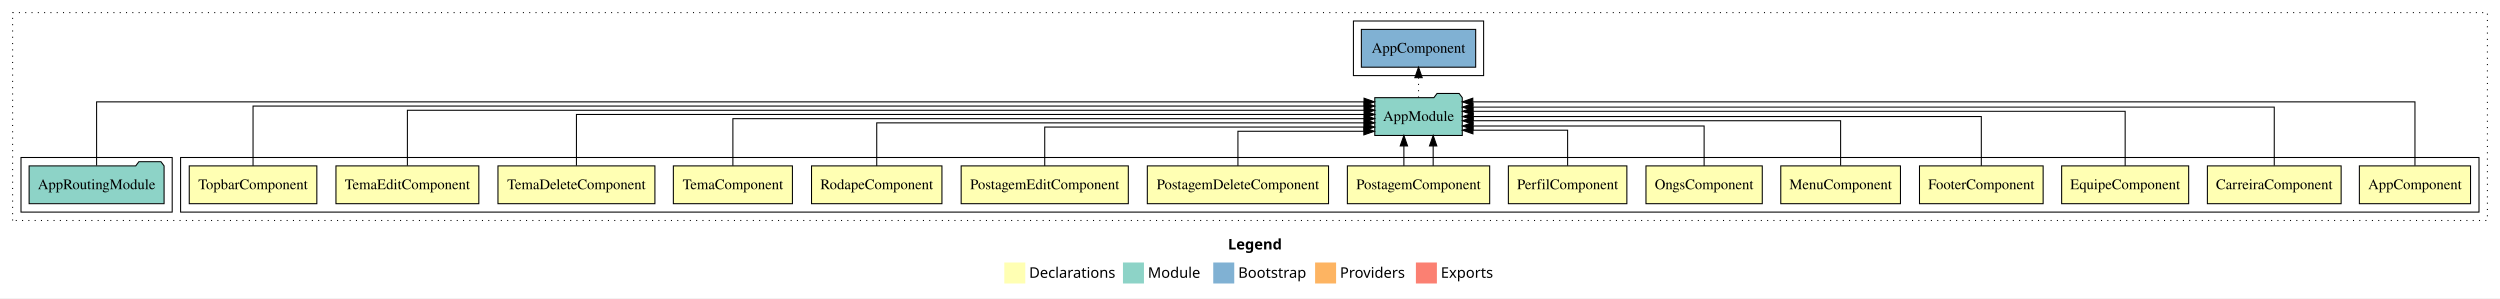
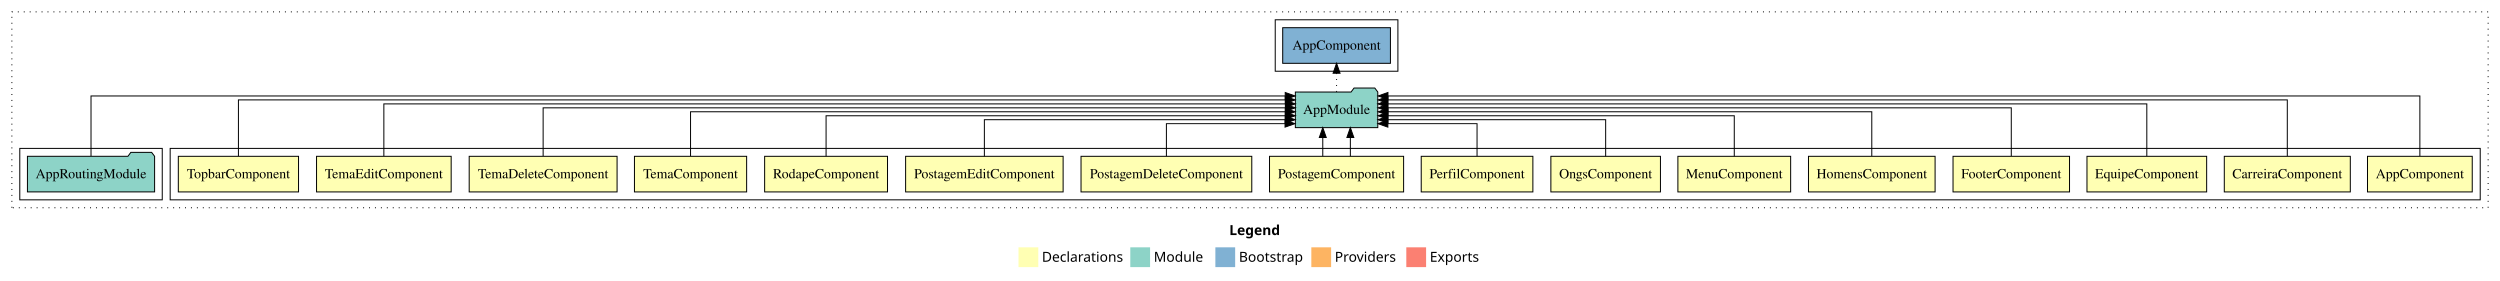
- <svg xmlns="http://www.w3.org/2000/svg" width="2381pt" height="284pt" viewBox="0.00 0.00 2381.00 284.00">
+ <svg xmlns="http://www.w3.org/2000/svg" width="2527pt" height="284pt" viewBox="0.00 0.00 2527.00 284.00">
  <g id="graph0" class="graph" transform="scale(1 1) rotate(0) translate(4 280)">
-     <polygon fill="white" stroke="transparent" points="-4,4 -4,-280 2377,-280 2377,4 -4,4" />
-     <text text-anchor="start" x="1165.51" y="-42.4" font-family="sans-serif" font-weight="bold" font-size="14.00">Legend</text>
-     <polygon fill="#ffffb3" stroke="transparent" points="952.5,-10 952.5,-30 972.5,-30 972.5,-10 952.5,-10" />
-     <text text-anchor="start" x="976.13" y="-15.4" font-family="sans-serif" font-size="14.00">  Declarations</text>
-     <polygon fill="#8dd3c7" stroke="transparent" points="1065.5,-10 1065.5,-30 1085.5,-30 1085.5,-10 1065.5,-10" />
-     <text text-anchor="start" x="1089.23" y="-15.4" font-family="sans-serif" font-size="14.00">  Module</text>
-     <polygon fill="#80b1d3" stroke="transparent" points="1151.5,-10 1151.5,-30 1171.5,-30 1171.5,-10 1151.5,-10" />
-     <text text-anchor="start" x="1175.28" y="-15.4" font-family="sans-serif" font-size="14.00">  Bootstrap</text>
-     <polygon fill="#fdb462" stroke="transparent" points="1248.5,-10 1248.5,-30 1268.5,-30 1268.5,-10 1248.5,-10" />
-     <text text-anchor="start" x="1272.17" y="-15.4" font-family="sans-serif" font-size="14.00">  Providers</text>
-     <polygon fill="#fb8072" stroke="transparent" points="1344.5,-10 1344.5,-30 1364.5,-30 1364.5,-10 1344.5,-10" />
-     <text text-anchor="start" x="1368.23" y="-15.4" font-family="sans-serif" font-size="14.00">  Exports</text>
+     <polygon fill="white" stroke="transparent" points="-4,4 -4,-280 2523,-280 2523,4 -4,4" />
+     <text text-anchor="start" x="1238.51" y="-42.4" font-family="sans-serif" font-weight="bold" font-size="14.00">Legend</text>
+     <polygon fill="#ffffb3" stroke="transparent" points="1025.5,-10 1025.5,-30 1045.5,-30 1045.5,-10 1025.5,-10" />
+     <text text-anchor="start" x="1049.13" y="-15.4" font-family="sans-serif" font-size="14.00">  Declarations</text>
+     <polygon fill="#8dd3c7" stroke="transparent" points="1138.5,-10 1138.5,-30 1158.5,-30 1158.5,-10 1138.5,-10" />
+     <text text-anchor="start" x="1162.23" y="-15.4" font-family="sans-serif" font-size="14.00">  Module</text>
+     <polygon fill="#80b1d3" stroke="transparent" points="1224.5,-10 1224.5,-30 1244.5,-30 1244.5,-10 1224.5,-10" />
+     <text text-anchor="start" x="1248.28" y="-15.4" font-family="sans-serif" font-size="14.00">  Bootstrap</text>
+     <polygon fill="#fdb462" stroke="transparent" points="1321.5,-10 1321.5,-30 1341.5,-30 1341.5,-10 1321.5,-10" />
+     <text text-anchor="start" x="1345.17" y="-15.4" font-family="sans-serif" font-size="14.00">  Providers</text>
+     <polygon fill="#fb8072" stroke="transparent" points="1417.5,-10 1417.5,-30 1437.5,-30 1437.5,-10 1417.5,-10" />
+     <text text-anchor="start" x="1441.23" y="-15.4" font-family="sans-serif" font-size="14.00">  Exports</text>
    <g id="clust1" class="cluster">
-       <polygon fill="none" stroke="black" stroke-dasharray="1,5" points="8,-70 8,-268 2365,-268 2365,-70 8,-70" />
+       <polygon fill="none" stroke="black" stroke-dasharray="1,5" points="8,-70 8,-268 2511,-268 2511,-70 8,-70" />
    </g>
    <g id="clust2" class="cluster">
-       <polygon fill="none" stroke="black" points="168,-78 168,-130 2357,-130 2357,-78 168,-78" />
+       <polygon fill="none" stroke="black" points="168,-78 168,-130 2503,-130 2503,-78 168,-78" />
    </g>
-     <g id="clust18" class="cluster">
+     <g id="clust19" class="cluster">
      <polygon fill="none" stroke="black" points="16,-78 16,-130 160,-130 160,-78 16,-78" />
    </g>
-     <g id="clust20" class="cluster">
+     <g id="clust21" class="cluster">
      <polygon fill="none" stroke="black" points="1285,-208 1285,-260 1409,-260 1409,-208 1285,-208" />
    </g>
    <g id="node1" class="node">
-       <polygon fill="#ffffb3" stroke="black" points="2348.94,-122 2243.06,-122 2243.06,-86 2348.94,-86 2348.94,-122" />
-       <text text-anchor="middle" x="2296" y="-99.8" font-family="Times,serif" font-size="14.00">AppComponent</text>
+       <polygon fill="#ffffb3" stroke="black" points="2494.94,-122 2389.06,-122 2389.06,-86 2494.94,-86 2494.94,-122" />
+       <text text-anchor="middle" x="2442" y="-99.8" font-family="Times,serif" font-size="14.00">AppComponent</text>
    </g>
-     <g id="node16" class="node">
+     <g id="node17" class="node">
      <polygon fill="#8dd3c7" stroke="black" points="1388.66,-187 1385.66,-191 1364.66,-191 1361.66,-187 1305.34,-187 1305.34,-151 1388.66,-151 1388.66,-187" />
      <text text-anchor="middle" x="1347" y="-164.8" font-family="Times,serif" font-size="14.00">AppModule</text>
    </g>
    <g id="edge1" class="edge">
-       <path fill="none" stroke="black" d="M2296,-122.32C2296,-145.66 2296,-183 2296,-183 2296,-183 1398.69,-183 1398.69,-183" />
-       <polygon fill="black" stroke="black" points="1398.69,-179.5 1388.69,-183 1398.69,-186.5 1398.69,-179.5" />
+       <path fill="none" stroke="black" d="M2442,-122.32C2442,-145.66 2442,-183 2442,-183 2442,-183 1398.92,-183 1398.92,-183" />
+       <polygon fill="black" stroke="black" points="1398.92,-179.5 1388.92,-183 1398.92,-186.5 1398.92,-179.5" />
    </g>
    <g id="node2" class="node">
-       <polygon fill="#ffffb3" stroke="black" points="2225.69,-122 2098.31,-122 2098.31,-86 2225.69,-86 2225.69,-122" />
-       <text text-anchor="middle" x="2162" y="-99.8" font-family="Times,serif" font-size="14.00">CarreiraComponent</text>
+       <polygon fill="#ffffb3" stroke="black" points="2371.69,-122 2244.31,-122 2244.31,-86 2371.69,-86 2371.69,-122" />
+       <text text-anchor="middle" x="2308" y="-99.8" font-family="Times,serif" font-size="14.00">CarreiraComponent</text>
    </g>
    <g id="edge2" class="edge">
-       <path fill="none" stroke="black" d="M2162,-122.29C2162,-144.21 2162,-178 2162,-178 2162,-178 1398.82,-178 1398.82,-178" />
-       <polygon fill="black" stroke="black" points="1398.82,-174.5 1388.82,-178 1398.82,-181.5 1398.82,-174.5" />
+       <path fill="none" stroke="black" d="M2308,-122.16C2308,-144.35 2308,-179 2308,-179 2308,-179 1398.91,-179 1398.91,-179" />
+       <polygon fill="black" stroke="black" points="1398.91,-175.5 1388.91,-179 1398.91,-182.5 1398.91,-175.5" />
    </g>
    <g id="node3" class="node">
-       <polygon fill="#ffffb3" stroke="black" points="2080.49,-122 1959.51,-122 1959.51,-86 2080.49,-86 2080.49,-122" />
-       <text text-anchor="middle" x="2020" y="-99.8" font-family="Times,serif" font-size="14.00">EquipeComponent</text>
+       <polygon fill="#ffffb3" stroke="black" points="2226.49,-122 2105.51,-122 2105.51,-86 2226.49,-86 2226.49,-122" />
+       <text text-anchor="middle" x="2166" y="-99.8" font-family="Times,serif" font-size="14.00">EquipeComponent</text>
    </g>
    <g id="edge3" class="edge">
-       <path fill="none" stroke="black" d="M2020,-122.03C2020,-142.77 2020,-174 2020,-174 2020,-174 1398.84,-174 1398.84,-174" />
-       <polygon fill="black" stroke="black" points="1398.84,-170.5 1388.84,-174 1398.84,-177.5 1398.84,-170.5" />
+       <path fill="none" stroke="black" d="M2166,-122.28C2166,-143.32 2166,-175 2166,-175 2166,-175 1398.74,-175 1398.74,-175" />
+       <polygon fill="black" stroke="black" points="1398.74,-171.5 1388.74,-175 1398.74,-178.5 1398.74,-171.5" />
    </g>
    <g id="node4" class="node">
-       <polygon fill="#ffffb3" stroke="black" points="1941.88,-122 1824.12,-122 1824.12,-86 1941.88,-86 1941.88,-122" />
-       <text text-anchor="middle" x="1883" y="-99.8" font-family="Times,serif" font-size="14.00">FooterComponent</text>
+       <polygon fill="#ffffb3" stroke="black" points="2087.88,-122 1970.12,-122 1970.12,-86 2087.88,-86 2087.88,-122" />
+       <text text-anchor="middle" x="2029" y="-99.8" font-family="Times,serif" font-size="14.00">FooterComponent</text>
    </g>
    <g id="edge4" class="edge">
-       <path fill="none" stroke="black" d="M1883,-122.11C1883,-141.34 1883,-169 1883,-169 1883,-169 1399.06,-169 1399.06,-169" />
-       <polygon fill="black" stroke="black" points="1399.06,-165.5 1389.06,-169 1399.06,-172.5 1399.06,-165.5" />
+       <path fill="none" stroke="black" d="M2029,-122.31C2029,-142.15 2029,-171 2029,-171 2029,-171 1398.89,-171 1398.89,-171" />
+       <polygon fill="black" stroke="black" points="1398.89,-167.5 1388.89,-171 1398.89,-174.5 1398.89,-167.5" />
    </g>
    <g id="node5" class="node">
+       <polygon fill="#ffffb3" stroke="black" points="1951.99,-122 1824.01,-122 1824.01,-86 1951.99,-86 1951.99,-122" />
+       <text text-anchor="middle" x="1888" y="-99.8" font-family="Times,serif" font-size="14.00">HomensComponent</text>
+     </g>
+     <g id="edge5" class="edge">
+       <path fill="none" stroke="black" d="M1888,-122.22C1888,-140.83 1888,-167 1888,-167 1888,-167 1399,-167 1399,-167" />
+       <polygon fill="black" stroke="black" points="1399,-163.5 1389,-167 1399,-170.5 1399,-163.5" />
+     </g>
+     <g id="node6" class="node">
      <polygon fill="#ffffb3" stroke="black" points="1805.99,-122 1692.01,-122 1692.01,-86 1805.99,-86 1805.99,-122" />
      <text text-anchor="middle" x="1749" y="-99.8" font-family="Times,serif" font-size="14.00">MenuComponent</text>
    </g>
-     <g id="edge5" class="edge">
-       <path fill="none" stroke="black" d="M1749,-122.3C1749,-140.27 1749,-165 1749,-165 1749,-165 1398.88,-165 1398.88,-165" />
-       <polygon fill="black" stroke="black" points="1398.88,-161.5 1388.88,-165 1398.88,-168.5 1398.88,-161.5" />
+     <g id="edge6" class="edge">
+       <path fill="none" stroke="black" d="M1749,-122.02C1749,-139.37 1749,-163 1749,-163 1749,-163 1398.88,-163 1398.88,-163" />
+       <polygon fill="black" stroke="black" points="1398.88,-159.5 1388.88,-163 1398.88,-166.5 1398.88,-159.5" />
    </g>
-     <g id="node6" class="node">
+     <g id="node7" class="node">
      <polygon fill="#ffffb3" stroke="black" points="1674.38,-122 1563.62,-122 1563.62,-86 1674.38,-86 1674.38,-122" />
      <text text-anchor="middle" x="1619" y="-99.8" font-family="Times,serif" font-size="14.00">OngsComponent</text>
    </g>
-     <g id="edge6" class="edge">
-       <path fill="none" stroke="black" d="M1619,-122.03C1619,-138.4 1619,-160 1619,-160 1619,-160 1398.9,-160 1398.9,-160" />
-       <polygon fill="black" stroke="black" points="1398.9,-156.5 1388.9,-160 1398.9,-163.5 1398.9,-156.5" />
+     <g id="edge7" class="edge">
+       <path fill="none" stroke="black" d="M1619,-122.01C1619,-138.05 1619,-159 1619,-159 1619,-159 1398.9,-159 1398.9,-159" />
+       <polygon fill="black" stroke="black" points="1398.9,-155.5 1388.9,-159 1398.9,-162.5 1398.9,-155.5" />
    </g>
-     <g id="node7" class="node">
+     <g id="node8" class="node">
      <polygon fill="#ffffb3" stroke="black" points="1545.43,-122 1432.57,-122 1432.57,-86 1545.43,-86 1545.43,-122" />
      <text text-anchor="middle" x="1489" y="-99.8" font-family="Times,serif" font-size="14.00">PerfilComponent</text>
    </g>
-     <g id="edge7" class="edge">
-       <path fill="none" stroke="black" d="M1489,-122.19C1489,-137.18 1489,-156 1489,-156 1489,-156 1398.84,-156 1398.84,-156" />
-       <polygon fill="black" stroke="black" points="1398.84,-152.5 1388.84,-156 1398.84,-159.5 1398.84,-152.5" />
+     <g id="edge8" class="edge">
+       <path fill="none" stroke="black" d="M1489,-122.12C1489,-136.78 1489,-155 1489,-155 1489,-155 1398.84,-155 1398.84,-155" />
+       <polygon fill="black" stroke="black" points="1398.84,-151.5 1388.84,-155 1398.84,-158.5 1398.84,-151.5" />
    </g>
-     <g id="node8" class="node">
+     <g id="node9" class="node">
      <polygon fill="#ffffb3" stroke="black" points="1414.77,-122 1279.23,-122 1279.23,-86 1414.77,-86 1414.77,-122" />
      <text text-anchor="middle" x="1347" y="-99.8" font-family="Times,serif" font-size="14.00">PostagemComponent</text>
-     </g>
-     <g id="edge8" class="edge">
-       <path fill="none" stroke="black" d="M1360.94,-122.11C1360.94,-122.11 1360.94,-140.99 1360.94,-140.99" />
-       <polygon fill="black" stroke="black" points="1357.44,-140.99 1360.94,-150.99 1364.44,-140.99 1357.44,-140.99" />
    </g>
    <g id="edge9" class="edge">
      <path fill="none" stroke="black" d="M1333.06,-122.11C1333.06,-122.11 1333.06,-140.99 1333.06,-140.99" />
      <polygon fill="black" stroke="black" points="1329.56,-140.99 1333.06,-150.99 1336.56,-140.99 1329.56,-140.99" />
    </g>
-     <g id="node9" class="node">
+     <g id="edge10" class="edge">
+       <path fill="none" stroke="black" d="M1360.94,-122.11C1360.94,-122.11 1360.94,-140.99 1360.94,-140.99" />
+       <polygon fill="black" stroke="black" points="1357.44,-140.99 1360.94,-150.99 1364.44,-140.99 1357.44,-140.99" />
+     </g>
+     <g id="node10" class="node">
      <polygon fill="#ffffb3" stroke="black" points="1261.3,-122 1088.7,-122 1088.7,-86 1261.3,-86 1261.3,-122" />
      <text text-anchor="middle" x="1175" y="-99.8" font-family="Times,serif" font-size="14.00">PostagemDeleteComponent</text>
    </g>
-     <g id="edge10" class="edge">
+     <g id="edge11" class="edge">
      <path fill="none" stroke="black" d="M1175,-122.12C1175,-136.78 1175,-155 1175,-155 1175,-155 1294.92,-155 1294.92,-155" />
      <polygon fill="black" stroke="black" points="1294.92,-158.5 1304.92,-155 1294.92,-151.5 1294.92,-158.5" />
    </g>
-     <g id="node10" class="node">
+     <g id="node11" class="node">
      <polygon fill="#ffffb3" stroke="black" points="1070.6,-122 911.4,-122 911.4,-86 1070.6,-86 1070.6,-122" />
      <text text-anchor="middle" x="991" y="-99.8" font-family="Times,serif" font-size="14.00">PostagemEditComponent</text>
    </g>
-     <g id="edge11" class="edge">
+     <g id="edge12" class="edge">
      <path fill="none" stroke="black" d="M991,-122.01C991,-138.05 991,-159 991,-159 991,-159 1295.12,-159 1295.12,-159" />
      <polygon fill="black" stroke="black" points="1295.12,-162.5 1305.12,-159 1295.12,-155.5 1295.12,-162.5" />
    </g>
-     <g id="node11" class="node">
+     <g id="node12" class="node">
      <polygon fill="#ffffb3" stroke="black" points="893.1,-122 768.9,-122 768.9,-86 893.1,-86 893.1,-122" />
      <text text-anchor="middle" x="831" y="-99.8" font-family="Times,serif" font-size="14.00">RodapeComponent</text>
    </g>
-     <g id="edge12" class="edge">
+     <g id="edge13" class="edge">
      <path fill="none" stroke="black" d="M831,-122.02C831,-139.37 831,-163 831,-163 831,-163 1295.21,-163 1295.21,-163" />
      <polygon fill="black" stroke="black" points="1295.21,-166.5 1305.21,-163 1295.21,-159.5 1295.21,-166.5" />
    </g>
-     <g id="node12" class="node">
+     <g id="node13" class="node">
      <polygon fill="#ffffb3" stroke="black" points="750.7,-122 637.3,-122 637.3,-86 750.7,-86 750.7,-122" />
      <text text-anchor="middle" x="694" y="-99.8" font-family="Times,serif" font-size="14.00">TemaComponent</text>
    </g>
-     <g id="edge13" class="edge">
+     <g id="edge14" class="edge">
      <path fill="none" stroke="black" d="M694,-122.22C694,-140.83 694,-167 694,-167 694,-167 1295.16,-167 1295.16,-167" />
      <polygon fill="black" stroke="black" points="1295.16,-170.5 1305.16,-167 1295.16,-163.5 1295.16,-170.5" />
    </g>
-     <g id="node13" class="node">
+     <g id="node14" class="node">
      <polygon fill="#ffffb3" stroke="black" points="619.74,-122 470.26,-122 470.26,-86 619.74,-86 619.74,-122" />
      <text text-anchor="middle" x="545" y="-99.8" font-family="Times,serif" font-size="14.00">TemaDeleteComponent</text>
    </g>
-     <g id="edge14" class="edge">
+     <g id="edge15" class="edge">
      <path fill="none" stroke="black" d="M545,-122.31C545,-142.15 545,-171 545,-171 545,-171 1295.29,-171 1295.29,-171" />
      <polygon fill="black" stroke="black" points="1295.29,-174.5 1305.29,-171 1295.29,-167.5 1295.29,-174.5" />
    </g>
-     <g id="node14" class="node">
+     <g id="node15" class="node">
      <polygon fill="#ffffb3" stroke="black" points="452.04,-122 315.96,-122 315.96,-86 452.04,-86 452.04,-122" />
      <text text-anchor="middle" x="384" y="-99.8" font-family="Times,serif" font-size="14.00">TemaEditComponent</text>
    </g>
-     <g id="edge15" class="edge">
+     <g id="edge16" class="edge">
      <path fill="none" stroke="black" d="M384,-122.28C384,-143.32 384,-175 384,-175 384,-175 1295.31,-175 1295.31,-175" />
      <polygon fill="black" stroke="black" points="1295.31,-178.5 1305.31,-175 1295.31,-171.5 1295.31,-178.5" />
    </g>
-     <g id="node15" class="node">
+     <g id="node16" class="node">
      <polygon fill="#ffffb3" stroke="black" points="297.76,-122 176.24,-122 176.24,-86 297.76,-86 297.76,-122" />
      <text text-anchor="middle" x="237" y="-99.8" font-family="Times,serif" font-size="14.00">TopbarComponent</text>
    </g>
-     <g id="edge16" class="edge">
+     <g id="edge17" class="edge">
      <path fill="none" stroke="black" d="M237,-122.16C237,-144.35 237,-179 237,-179 237,-179 1295.18,-179 1295.18,-179" />
      <polygon fill="black" stroke="black" points="1295.18,-182.5 1305.18,-179 1295.18,-175.5 1295.18,-182.5" />
    </g>
-     <g id="node18" class="node">
+     <g id="node19" class="node">
      <polygon fill="#80b1d3" stroke="black" points="1401.44,-252 1292.56,-252 1292.56,-216 1401.44,-216 1401.44,-252" />
      <text text-anchor="middle" x="1347" y="-229.8" font-family="Times,serif" font-size="14.00">AppComponent </text>
    </g>
-     <g id="edge18" class="edge">
+     <g id="edge19" class="edge">
      <path fill="none" stroke="black" stroke-dasharray="1,5" d="M1347,-187.11C1347,-187.11 1347,-205.99 1347,-205.99" />
      <polygon fill="black" stroke="black" points="1343.5,-205.99 1347,-215.99 1350.5,-205.99 1343.5,-205.99" />
    </g>
-     <g id="node17" class="node">
+     <g id="node18" class="node">
      <polygon fill="#8dd3c7" stroke="black" points="152.27,-122 149.27,-126 128.27,-126 125.27,-122 23.73,-122 23.73,-86 152.27,-86 152.27,-122" />
      <text text-anchor="middle" x="88" y="-99.8" font-family="Times,serif" font-size="14.00">AppRoutingModule</text>
    </g>
-     <g id="edge17" class="edge">
+     <g id="edge18" class="edge">
      <path fill="none" stroke="black" d="M88,-122.32C88,-145.66 88,-183 88,-183 88,-183 1295.11,-183 1295.11,-183" />
      <polygon fill="black" stroke="black" points="1295.11,-186.5 1305.11,-183 1295.11,-179.5 1295.11,-186.5" />
    </g>
  </g>
</svg>
